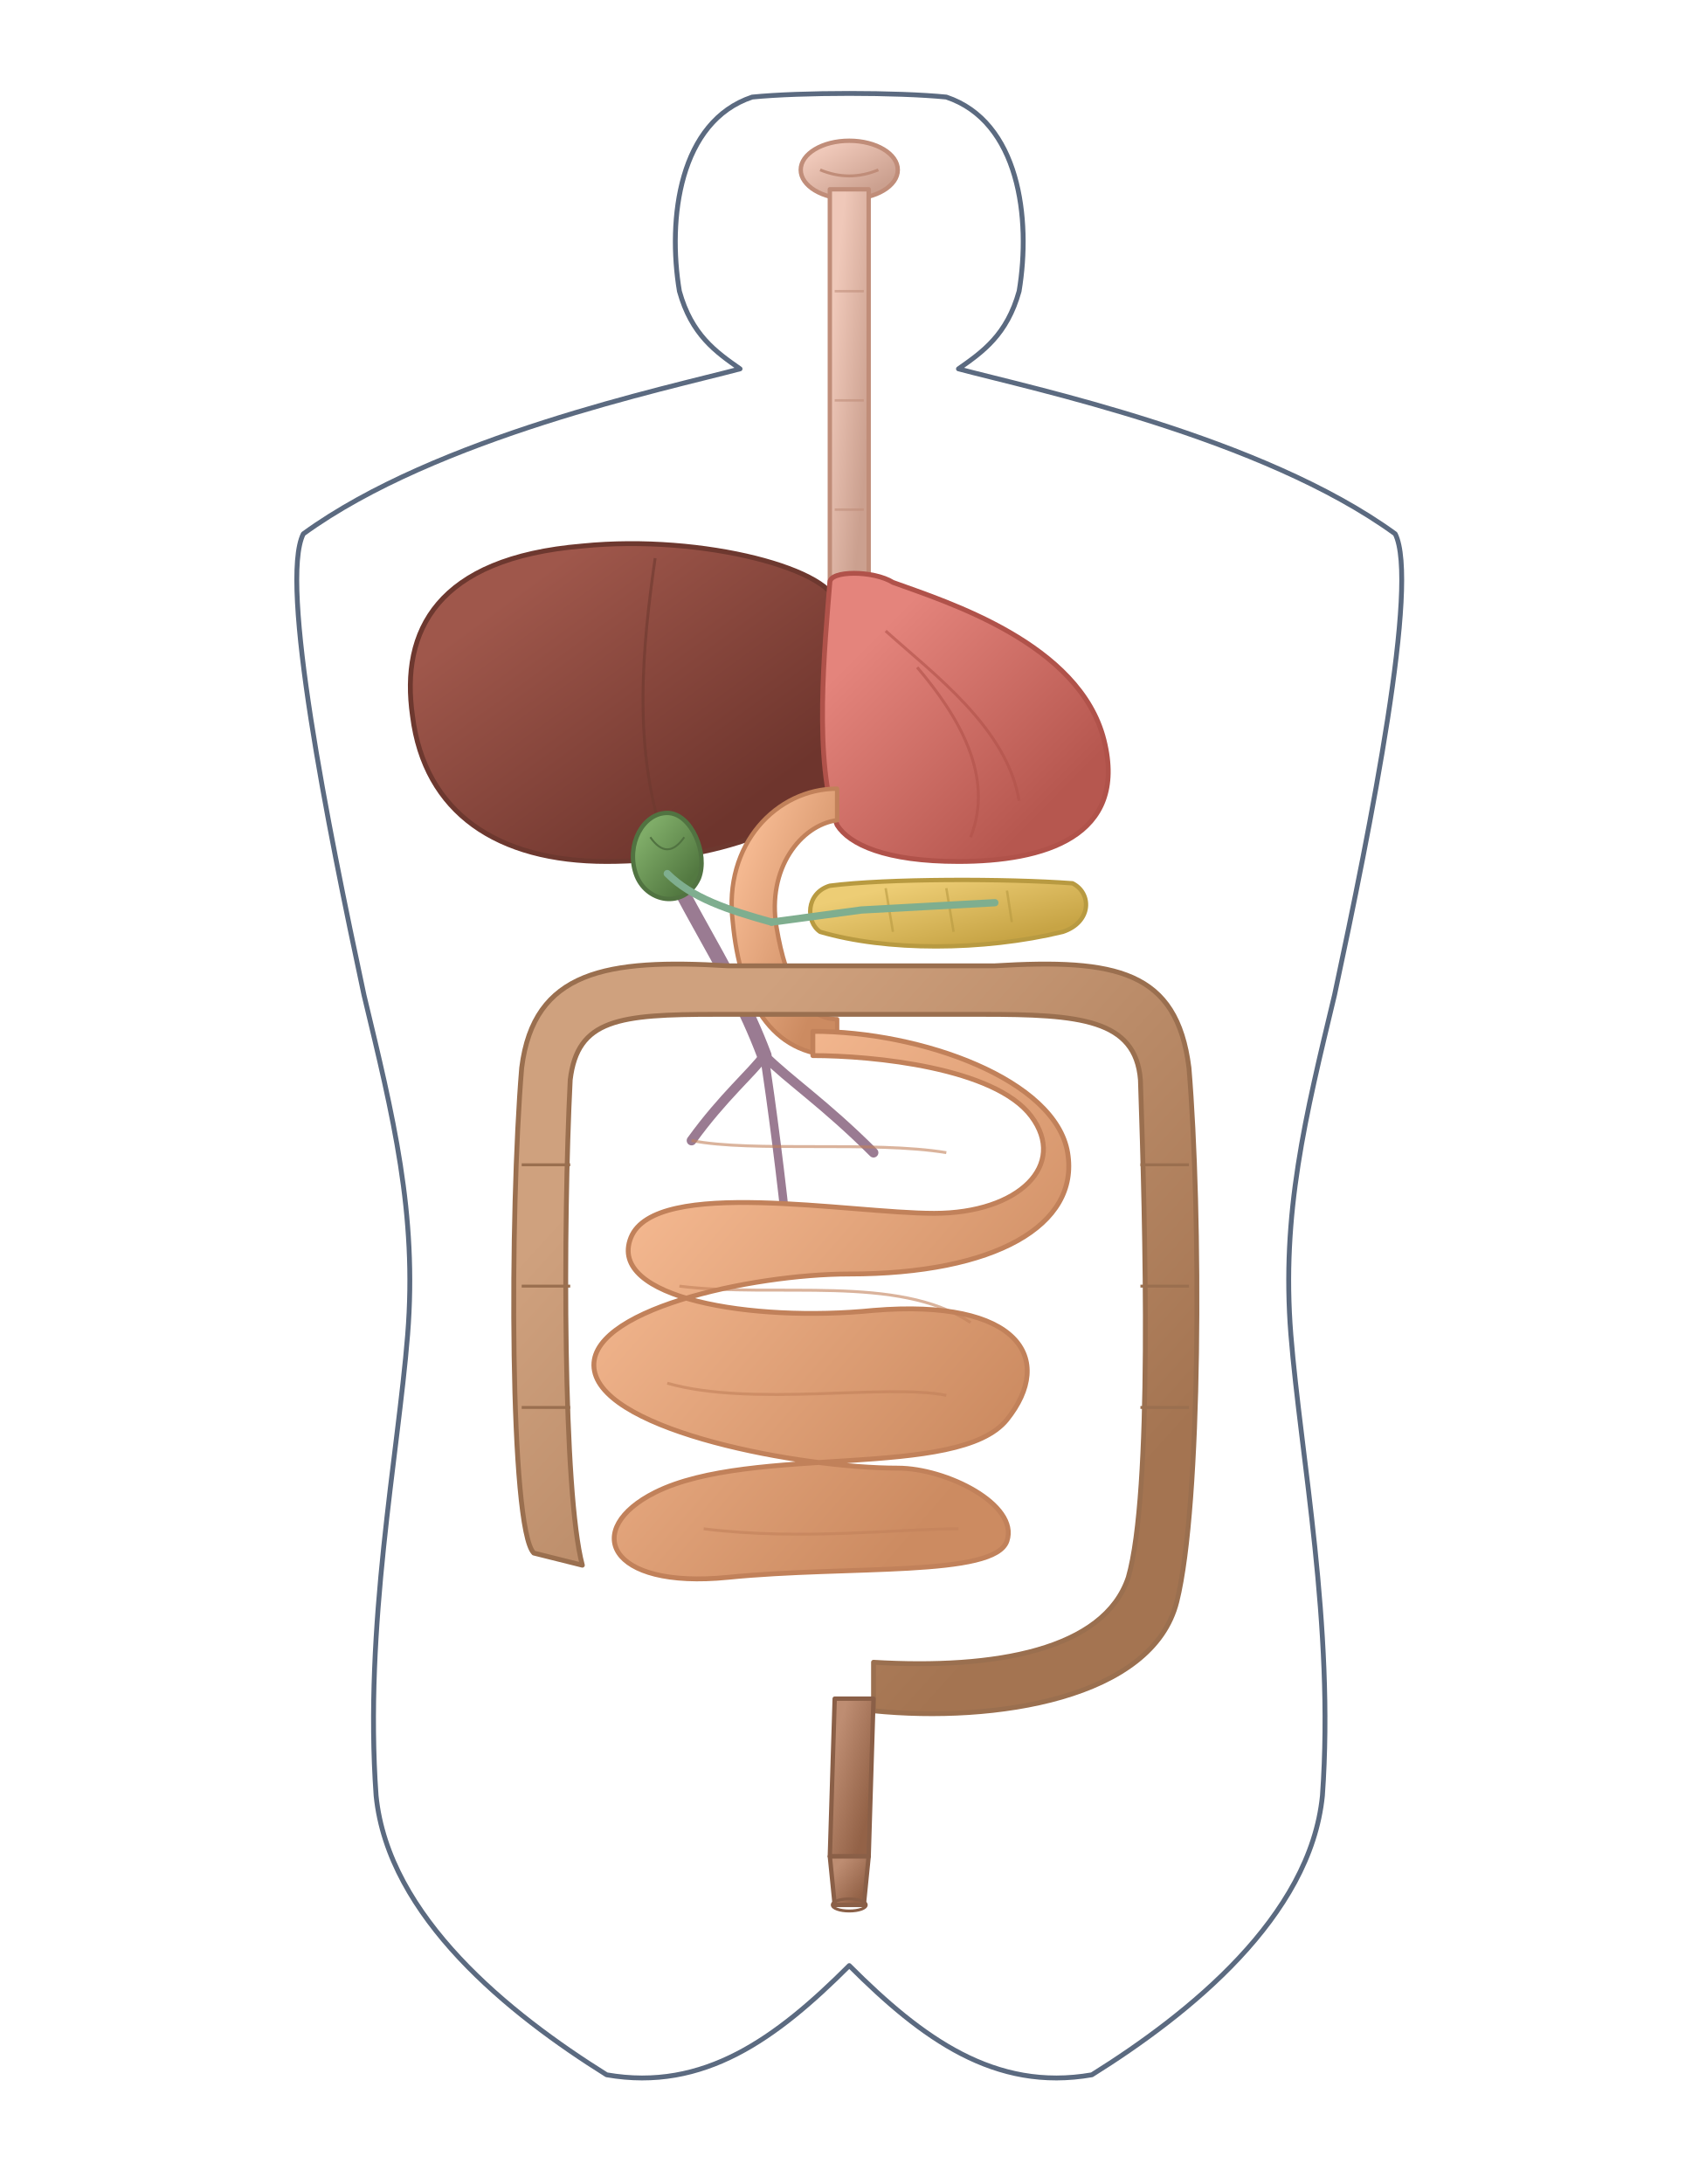
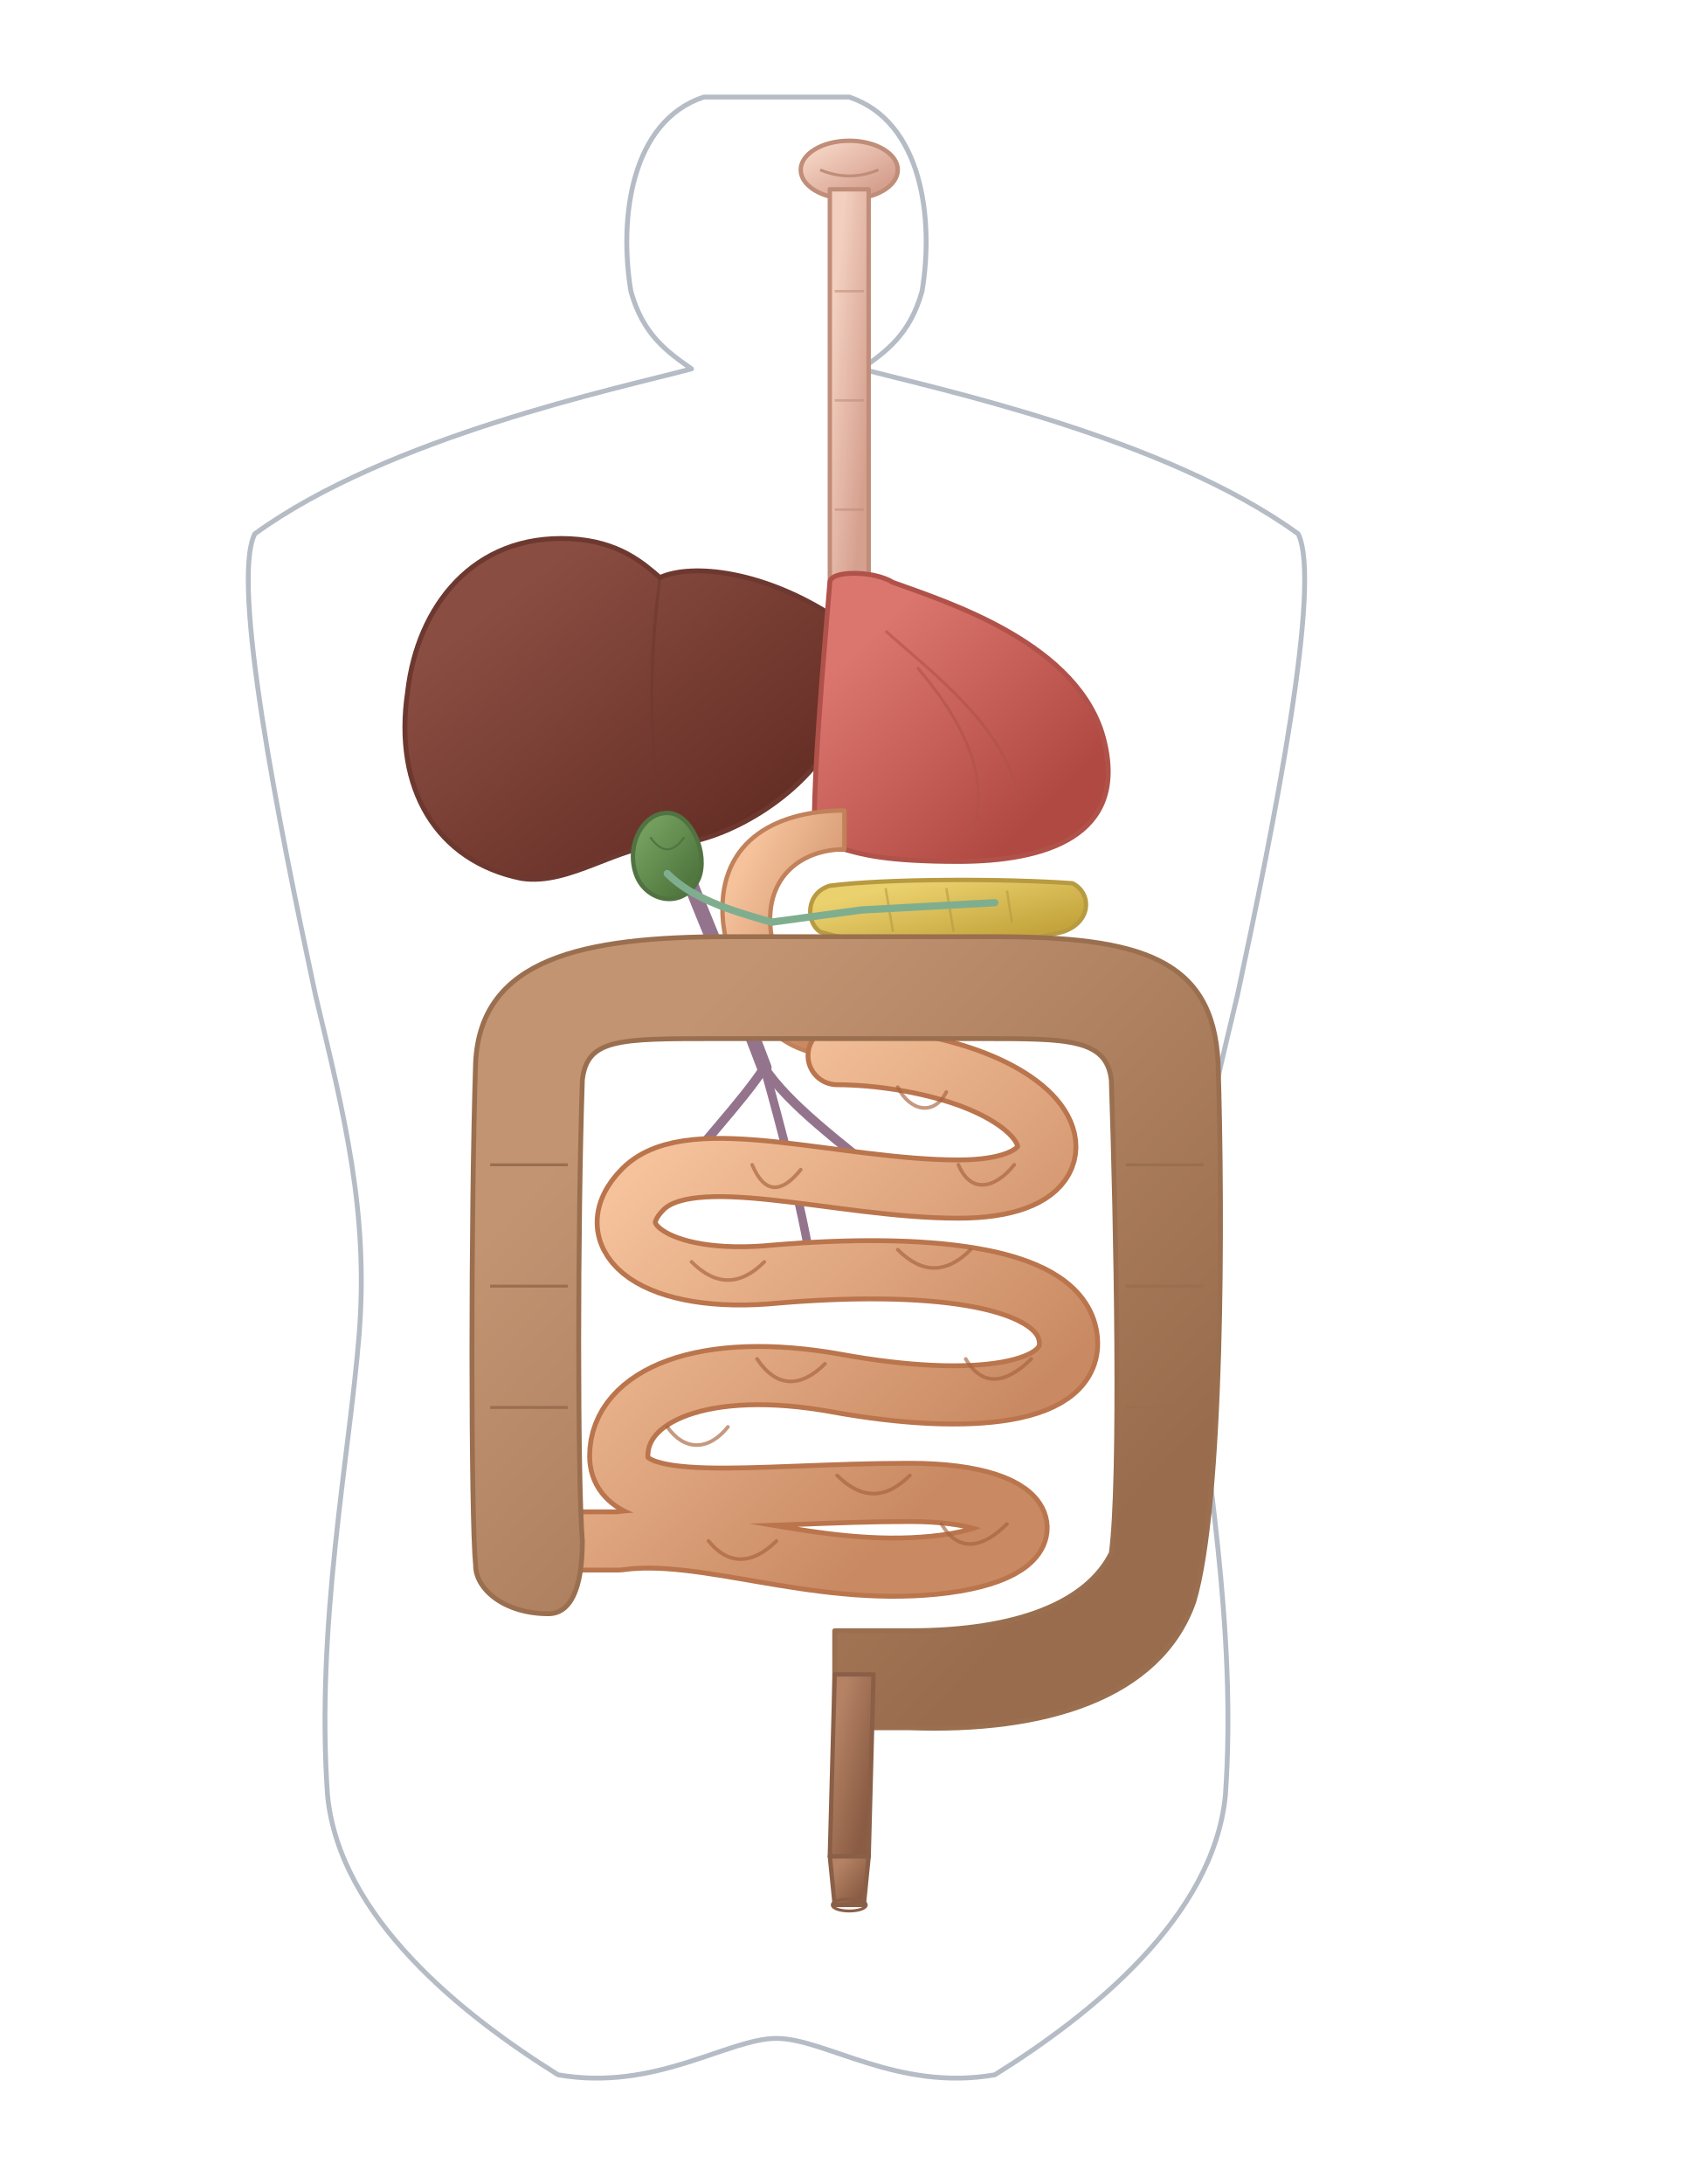
<svg xmlns="http://www.w3.org/2000/svg" viewBox="0 0 700 900" width="700" height="900">
  <defs>
    <linearGradient id="digestMouth" x1="20%" y1="20%" x2="80%" y2="80%">
-       <stop offset="0%" stop-color="#efc8b9" />
-       <stop offset="100%" stop-color="#cba08f" />
+       <stop offset="0%" stop-color="#f2cfbf" />
+       <stop offset="100%" stop-color="#d6a08f" />
    </linearGradient>
    <linearGradient id="digestStomach" x1="20%" y1="20%" x2="80%" y2="80%">
-       <stop offset="0%" stop-color="#e4847c" />
-       <stop offset="100%" stop-color="#b6574f" />
+       <stop offset="0%" stop-color="#db766e" />
+       <stop offset="100%" stop-color="#b04941" />
    </linearGradient>
    <linearGradient id="digestLiver" x1="20%" y1="20%" x2="80%" y2="80%">
-       <stop offset="0%" stop-color="#9f574b" />
-       <stop offset="100%" stop-color="#6e352d" />
+       <stop offset="0%" stop-color="#8a4d42" />
+       <stop offset="100%" stop-color="#662f26" />
    </linearGradient>
    <linearGradient id="digestGall" x1="20%" y1="20%" x2="80%" y2="80%">
-       <stop offset="0%" stop-color="#7fac68" />
-       <stop offset="100%" stop-color="#537941" />
+       <stop offset="0%" stop-color="#739e5e" />
+       <stop offset="100%" stop-color="#51783f" />
    </linearGradient>
    <linearGradient id="digestPancreas" x1="20%" y1="20%" x2="80%" y2="80%">
-       <stop offset="0%" stop-color="#edcd75" />
-       <stop offset="100%" stop-color="#c7a445" />
+       <stop offset="0%" stop-color="#ebd16e" />
+       <stop offset="100%" stop-color="#c4a53d" />
    </linearGradient>
    <linearGradient id="digestSmall" x1="20%" y1="20%" x2="80%" y2="80%">
-       <stop offset="0%" stop-color="#f4b890" />
-       <stop offset="100%" stop-color="#cc8b61" />
+       <stop offset="0%" stop-color="#f5c29b" />
+       <stop offset="100%" stop-color="#c98a63" />
    </linearGradient>
    <linearGradient id="digestLarge" x1="20%" y1="20%" x2="80%" y2="80%">
-       <stop offset="0%" stop-color="#cfa17e" />
-       <stop offset="100%" stop-color="#a47451" />
+       <stop offset="0%" stop-color="#c29472" />
+       <stop offset="100%" stop-color="#996c4d" />
    </linearGradient>
    <linearGradient id="digestRectum" x1="20%" y1="20%" x2="80%" y2="80%">
-       <stop offset="0%" stop-color="#be8d72" />
-       <stop offset="100%" stop-color="#936247" />
+       <stop offset="0%" stop-color="#b58265" />
+       <stop offset="100%" stop-color="#8a5c43" />
    </linearGradient>
  </defs>
-   <path id="bodyOutline" d="     M 310 40     C 330 38, 370 38, 390 40     C 420 50, 425 90, 420 120     C 415 138, 405 145, 395 152     C 425 160, 520 180, 575 220     C 585 240, 565 340, 550 410     C 538 460, 528 500, 532 550     C 536 600, 550 670, 545 740     C 540 790, 490 830, 450 855     C 410 862, 380 840, 350 810     C 320 840, 290 862, 250 855     C 210 830, 160 790, 155 740     C 150 670, 164 600, 168 550     C 172 500, 162 460, 150 410     C 135 340, 115 240, 125 220     C 180 180, 275 160, 305 152     C 295 145, 285 138, 280 120     C 275 90, 280 50, 310 40 Z" fill="none" stroke="#5b6a80" stroke-width="2" stroke-linejoin="round" stroke-linecap="round" />
-   <g id="portalVein" fill="none" stroke="#8f6d86" stroke-linecap="round" stroke-linejoin="round" opacity="0.9">
-     <path d="M 315 435 C 300 395, 275 365, 265 330" stroke-width="6.0" />
-     <path d="M 360 475 C 340 455, 325 445, 315 435" stroke-width="4.0" />
-     <path d="M 285 470 C 298 452, 310 442, 315 435" stroke-width="4.0" />
-     <path d="M 325 515 C 322 485, 318 455, 315 435" stroke-width="3.5" />
+   <path id="bodyOutline" d="     M 350 40     C 380 50, 385 90, 380 120     C 375 138, 365 145, 355 152     C 385 160, 480 180, 535 220     C 545 240, 525 340, 510 410     C 498 460, 488 500, 492 550     C 496 600, 510 670, 505 740     C 500 790, 450 830, 410 855     C 370 862, 340 840, 320 840     C 300 840, 270 862, 230 855     C 190 830, 140 790, 135 740     C 130 670, 144 600, 148 550     C 152 500, 142 460, 130 410     C 115 340,  95 240, 105 220     C 160 180, 255 160, 285 152     C 275 145, 265 138, 260 120     C 255 90, 260 50, 290 40 Z" fill="none" stroke="#5b6a80" stroke-width="2" stroke-linejoin="round" stroke-linecap="round" opacity="0.45" />
+   <g id="portalVein" fill="none" stroke="#8f6d86" stroke-linecap="round" stroke-linejoin="round" opacity="0.95">
+     <path d="M 315 440 C 300 400, 285 368, 275 338" stroke-width="6.0" />
+     <path d="M 370 490 C 345 470, 325 455, 315 440" stroke-width="3.8" />
+     <path d="M 275 490 C 290 470, 305 455, 315 440" stroke-width="3.8" />
+     <path d="M 335 525 C 330 495, 322 465, 315 440" stroke-width="3.5" />
  </g>
  <g id="liver">
-     <path d="       M 345 250       C 345 235, 290 220, 240 225       C 180 230, 165 260, 170 295       C 175 335, 205 355, 250 355       C 295 355, 335 340, 345 320       C 350 305, 345 265, 345 250 Z" fill="url(#digestLiver)" stroke="#6d382f" stroke-width="2" stroke-linejoin="round" />
-     <path d="M 270 230 C 265 265, 260 310, 275 350" fill="none" stroke="#6d382f" stroke-width="1.2" opacity="0.6" />
+     <path d="M 272 238 C 285 232, 315 235, 345 255 C 352 265, 350 285, 340 310 C 325 332, 295 348, 275 348 C 255 348, 235 365, 215 362 C 180 355, 162 325, 168 285 C 172 250, 195 220, 235 222 C 255 223, 265 232, 272 238 Z" fill="url(#digestLiver)" stroke="#6d382f" stroke-width="2" stroke-linejoin="round" />
+     <path d="M 272 238 C 268 268, 266 308, 275 346" fill="none" stroke="#6d382f" stroke-width="1.3" opacity="0.6" />
  </g>
  <g id="gallbladder">
    <path d="       M 275 335       C 265 335, 258 348, 262 360       C 266 372, 282 375, 288 362       C 292 352, 285 335, 275 335 Z" fill="url(#digestGall)" stroke="#517341" stroke-width="1.8" stroke-linejoin="round" />
    <path d="M 268 345 Q 275 355 282 345" fill="none" stroke="#517341" stroke-width="0.8" />
  </g>
  <g id="mouth">
    <ellipse cx="350" cy="70" rx="20" ry="12" fill="url(#digestMouth)" stroke="#c08d79" stroke-width="1.8" />
    <path d="M 338 70 Q 350 75 362 70" fill="none" stroke="#c08d79" stroke-width="1.2" />
  </g>
  <g id="esophagus">
    <path d="       M 342 78 L 358 78       L 358 245 L 342 245 Z" fill="url(#digestMouth)" stroke="#c08d79" stroke-width="1.8" stroke-linejoin="round" />
    <line x1="344" y1="120" x2="356" y2="120" stroke="#c08d79" stroke-width="1" opacity="0.6" />
    <line x1="344" y1="165" x2="356" y2="165" stroke="#c08d79" stroke-width="1" opacity="0.6" />
    <line x1="344" y1="210" x2="356" y2="210" stroke="#c08d79" stroke-width="1" opacity="0.6" />
  </g>
  <g id="stomach">
-     <path d="       M 342 240       C 342 235, 360 235, 368 240       C 390 248, 445 265, 455 305       C 465 345, 430 355, 395 355       C 365 355, 350 348, 345 340       C 335 315, 340 265, 342 240 Z" fill="url(#digestStomach)" stroke="#b0524a" stroke-width="2" stroke-linejoin="round" />
+     <path d="       M 342 240       C 342 235, 360 235, 368 240       C 390 248, 445 265, 455 305       C 465 345, 430 355, 395 355       C 365 355, 355 352, 348 350       L 336 350       C 334 330, 340 265, 342 240 Z" fill="url(#digestStomach)" stroke="#b0524a" stroke-width="2" stroke-linejoin="round" />
    <path d="M 365 260 C 385 278, 415 300, 420 330" fill="none" stroke="#b0524a" stroke-width="1.2" opacity="0.6" />
    <path d="M 378 275 C 395 295, 410 320, 400 345" fill="none" stroke="#b0524a" stroke-width="1.2" opacity="0.6" />
  </g>
  <g id="pancreas">
    <path d="       M 342 365       C 365 362, 415 362, 442 364       C 450 368, 450 380, 438 384       C 405 392, 365 392, 338 384       C 332 380, 332 368, 342 365 Z" fill="url(#digestPancreas)" stroke="#b89a41" stroke-width="1.8" stroke-linejoin="round" />
    <path d="M 365 366 L 368 384 M 390 366 L 393 384 M 415 367 L 417 380" fill="none" stroke="#b89a41" stroke-width="1" opacity="0.6" />
  </g>
  <g id="duodenum">
-     <path d="       M 345 338       C 330 340, 316 358, 320 382       C 324 406, 332 420, 345 420       L 345 435       C 318 435, 305 412, 302 380       C 298 348, 320 325, 345 325 Z" fill="url(#digestSmall)" stroke="#c1815a" stroke-width="1.8" stroke-linejoin="round" />
+     <path d="       M 348 350       C 330 350, 314 362, 318 386       C 322 410, 332 422, 345 422       L 345 435       C 318 435, 302 412, 298 380       C 295 348, 318 334, 348 334 Z" fill="url(#digestSmall)" stroke="#c1815a" stroke-width="1.8" stroke-linejoin="round" />
  </g>
  <g id="ducts" fill="none" stroke="#7fae8f" stroke-width="3" stroke-linecap="round" stroke-linejoin="round">
    <path id="bileDuct" d="M 275 360 C 285 370, 300 375, 318 380" />
    <path id="pancreaticDuct" d="M 410 372 L 355 375 L 318 380" />
  </g>
  <g id="smallIntestine">
-     <path d="       M 335 435       C 360 435, 410 440, 425 460       C 440 480, 420 500, 385 500       C 350 500, 270 485, 260 510       C 250 535, 310 545, 360 540       C 420 535, 435 560, 415 585       C 395 610, 310 595, 270 615       C 240 630, 250 655, 300 650       C 350 645, 410 650, 415 635       C 420 620, 390 605, 370 605       C 330 605, 250 590, 245 565       C 240 540, 310 525, 350 525       C 410 525, 445 505, 440 475       C 435 445, 380 425, 335 425 Z" fill="url(#digestSmall)" stroke="#c1815a" stroke-width="2" stroke-linejoin="round" />
-     <path d="       M 285 470 C 310 475, 360 470, 390 475       M 280 530 C 320 535, 370 525, 400 545       M 275 570 C 310 580, 365 570, 390 575       M 290 630 C 330 635, 370 630, 395 630" fill="none" stroke="#c1815a" stroke-width="1.2" opacity="0.6" />
+     <path d="M 345 435 C 365 435, 400 440, 420 455 C 440 470, 435 490, 395 490 C 345 490, 285 470, 265 490 C 245 510, 270 530, 320 525 C 380 520, 435 525, 440 550 C 445 575, 400 580, 345 570 C 290 560, 255 575, 255 600 C 255 625, 310 615, 375 615 C 430 615, 435 640, 385 645 C 335 650, 290 630, 255 635 L 226 635" fill="none" stroke="#ba754d" stroke-width="26" stroke-linecap="round" stroke-linejoin="round" />
+     <path d="M 345 435 C 365 435, 400 440, 420 455 C 440 470, 435 490, 395 490 C 345 490, 285 470, 265 490 C 245 510, 270 530, 320 525 C 380 520, 435 525, 440 550 C 445 575, 400 580, 345 570 C 290 560, 255 575, 255 600 C 255 625, 310 615, 375 615 C 430 615, 435 640, 385 645 C 335 650, 290 630, 255 635 L 226 635" fill="none" stroke="url(#digestSmall)" stroke-width="22" stroke-linecap="round" stroke-linejoin="round" />
+     <path d="       M 370 448 C 375 458, 385 460, 390 450       M 418 480 C 410 490, 400 492, 395 480       M 330 482 C 322 492, 315 492, 310 480       M 285 520 C 295 530, 305 530, 315 520       M 370 515 C 380 525, 390 525, 400 515       M 425 560 C 415 570, 405 572, 398 560       M 340 562 C 330 572, 320 572, 312 560       M 275 588 C 282 598, 292 598, 300 588       M 345 608 C 355 618, 365 618, 375 608       M 415 628 C 405 638, 395 640, 388 628       M 320 635 C 310 645, 300 645, 292 635     " fill="none" stroke="#a6633c" stroke-width="1.5" stroke-linecap="round" opacity="0.65" />
  </g>
  <g id="largeIntestine">
-     <path d="       M 220 640       C 210 630, 210 500, 215 440       C 220 400, 250 395, 300 398       L 410 398       C 460 395, 485 400, 490 440       C 495 500, 495 620, 485 660       C 475 700, 410 710, 360 705       L 360 685       C 410 688, 455 680, 465 650       C 475 615, 472 505, 470 445       C 468 420, 445 418, 405 418       L 295 418       C 255 418, 238 420, 235 445       C 232 505, 232 615, 240 645 Z" fill="url(#digestLarge)" stroke="#9a6f4f" stroke-width="2" stroke-linejoin="round" />
-     <line x1="215" y1="480" x2="235" y2="480" stroke="#9a6f4f" stroke-width="1.2" />
-     <line x1="215" y1="530" x2="235" y2="530" stroke="#9a6f4f" stroke-width="1.2" />
-     <line x1="215" y1="580" x2="235" y2="580" stroke="#9a6f4f" stroke-width="1.2" />
-     <line x1="470" y1="480" x2="490" y2="480" stroke="#9a6f4f" stroke-width="1.2" />
-     <line x1="470" y1="530" x2="490" y2="530" stroke="#9a6f4f" stroke-width="1.2" />
-     <line x1="470" y1="580" x2="490" y2="580" stroke="#9a6f4f" stroke-width="1.2" />
+     <path d="       M 196 645       C 194 625, 194 500, 196 438       C 198 395, 240 386, 300 386       L 410 386       C 470 386, 500 395, 502 438       C 504 500, 504 620, 492 660       C 478 700, 430 714, 375 712       L 344 712       L 344 672       L 375 672       C 420 672, 448 660, 458 640       C 462 610, 460 505, 458 445       C 456 428, 440 428, 405 428       L 295 428       C 255 428, 242 428, 240 445       C 238 505, 238 610, 240 635       C 240 655, 235 665, 226 665       C 208 665, 196 655, 196 645 Z" fill="url(#digestLarge)" stroke="#9a6f4f" stroke-width="2" stroke-linejoin="round" />
+     <line x1="202" y1="480" x2="234" y2="480" stroke="#9a6f4f" stroke-width="1.2" />
+     <line x1="202" y1="530" x2="234" y2="530" stroke="#9a6f4f" stroke-width="1.2" />
+     <line x1="202" y1="580" x2="234" y2="580" stroke="#9a6f4f" stroke-width="1.2" />
+     <line x1="464" y1="480" x2="496" y2="480" stroke="#9a6f4f" stroke-width="1.2" />
+     <line x1="464" y1="530" x2="496" y2="530" stroke="#9a6f4f" stroke-width="1.2" />
+     <line x1="464" y1="580" x2="496" y2="580" stroke="#9a6f4f" stroke-width="1.2" />
  </g>
  <g id="rectum">
-     <path d="       M 360 700       L 358 765       L 342 765       L 344 700 Z" fill="url(#digestRectum)" stroke="#8a5f47" stroke-width="1.8" stroke-linejoin="round" />
+     <path d="       M 360 690       L 358 765       L 342 765       L 344 690 Z" fill="url(#digestRectum)" stroke="#8a5f47" stroke-width="1.8" stroke-linejoin="round" />
  </g>
  <g id="anus">
    <path d="       M 342 765 L 358 765       L 356 785 L 344 785 Z" fill="url(#digestRectum)" stroke="#8a5f47" stroke-width="1.8" stroke-linejoin="round" />
    <ellipse cx="350" cy="785" rx="7" ry="2.5" fill="none" stroke="#8a5f47" stroke-width="1.2" />
  </g>
</svg>
